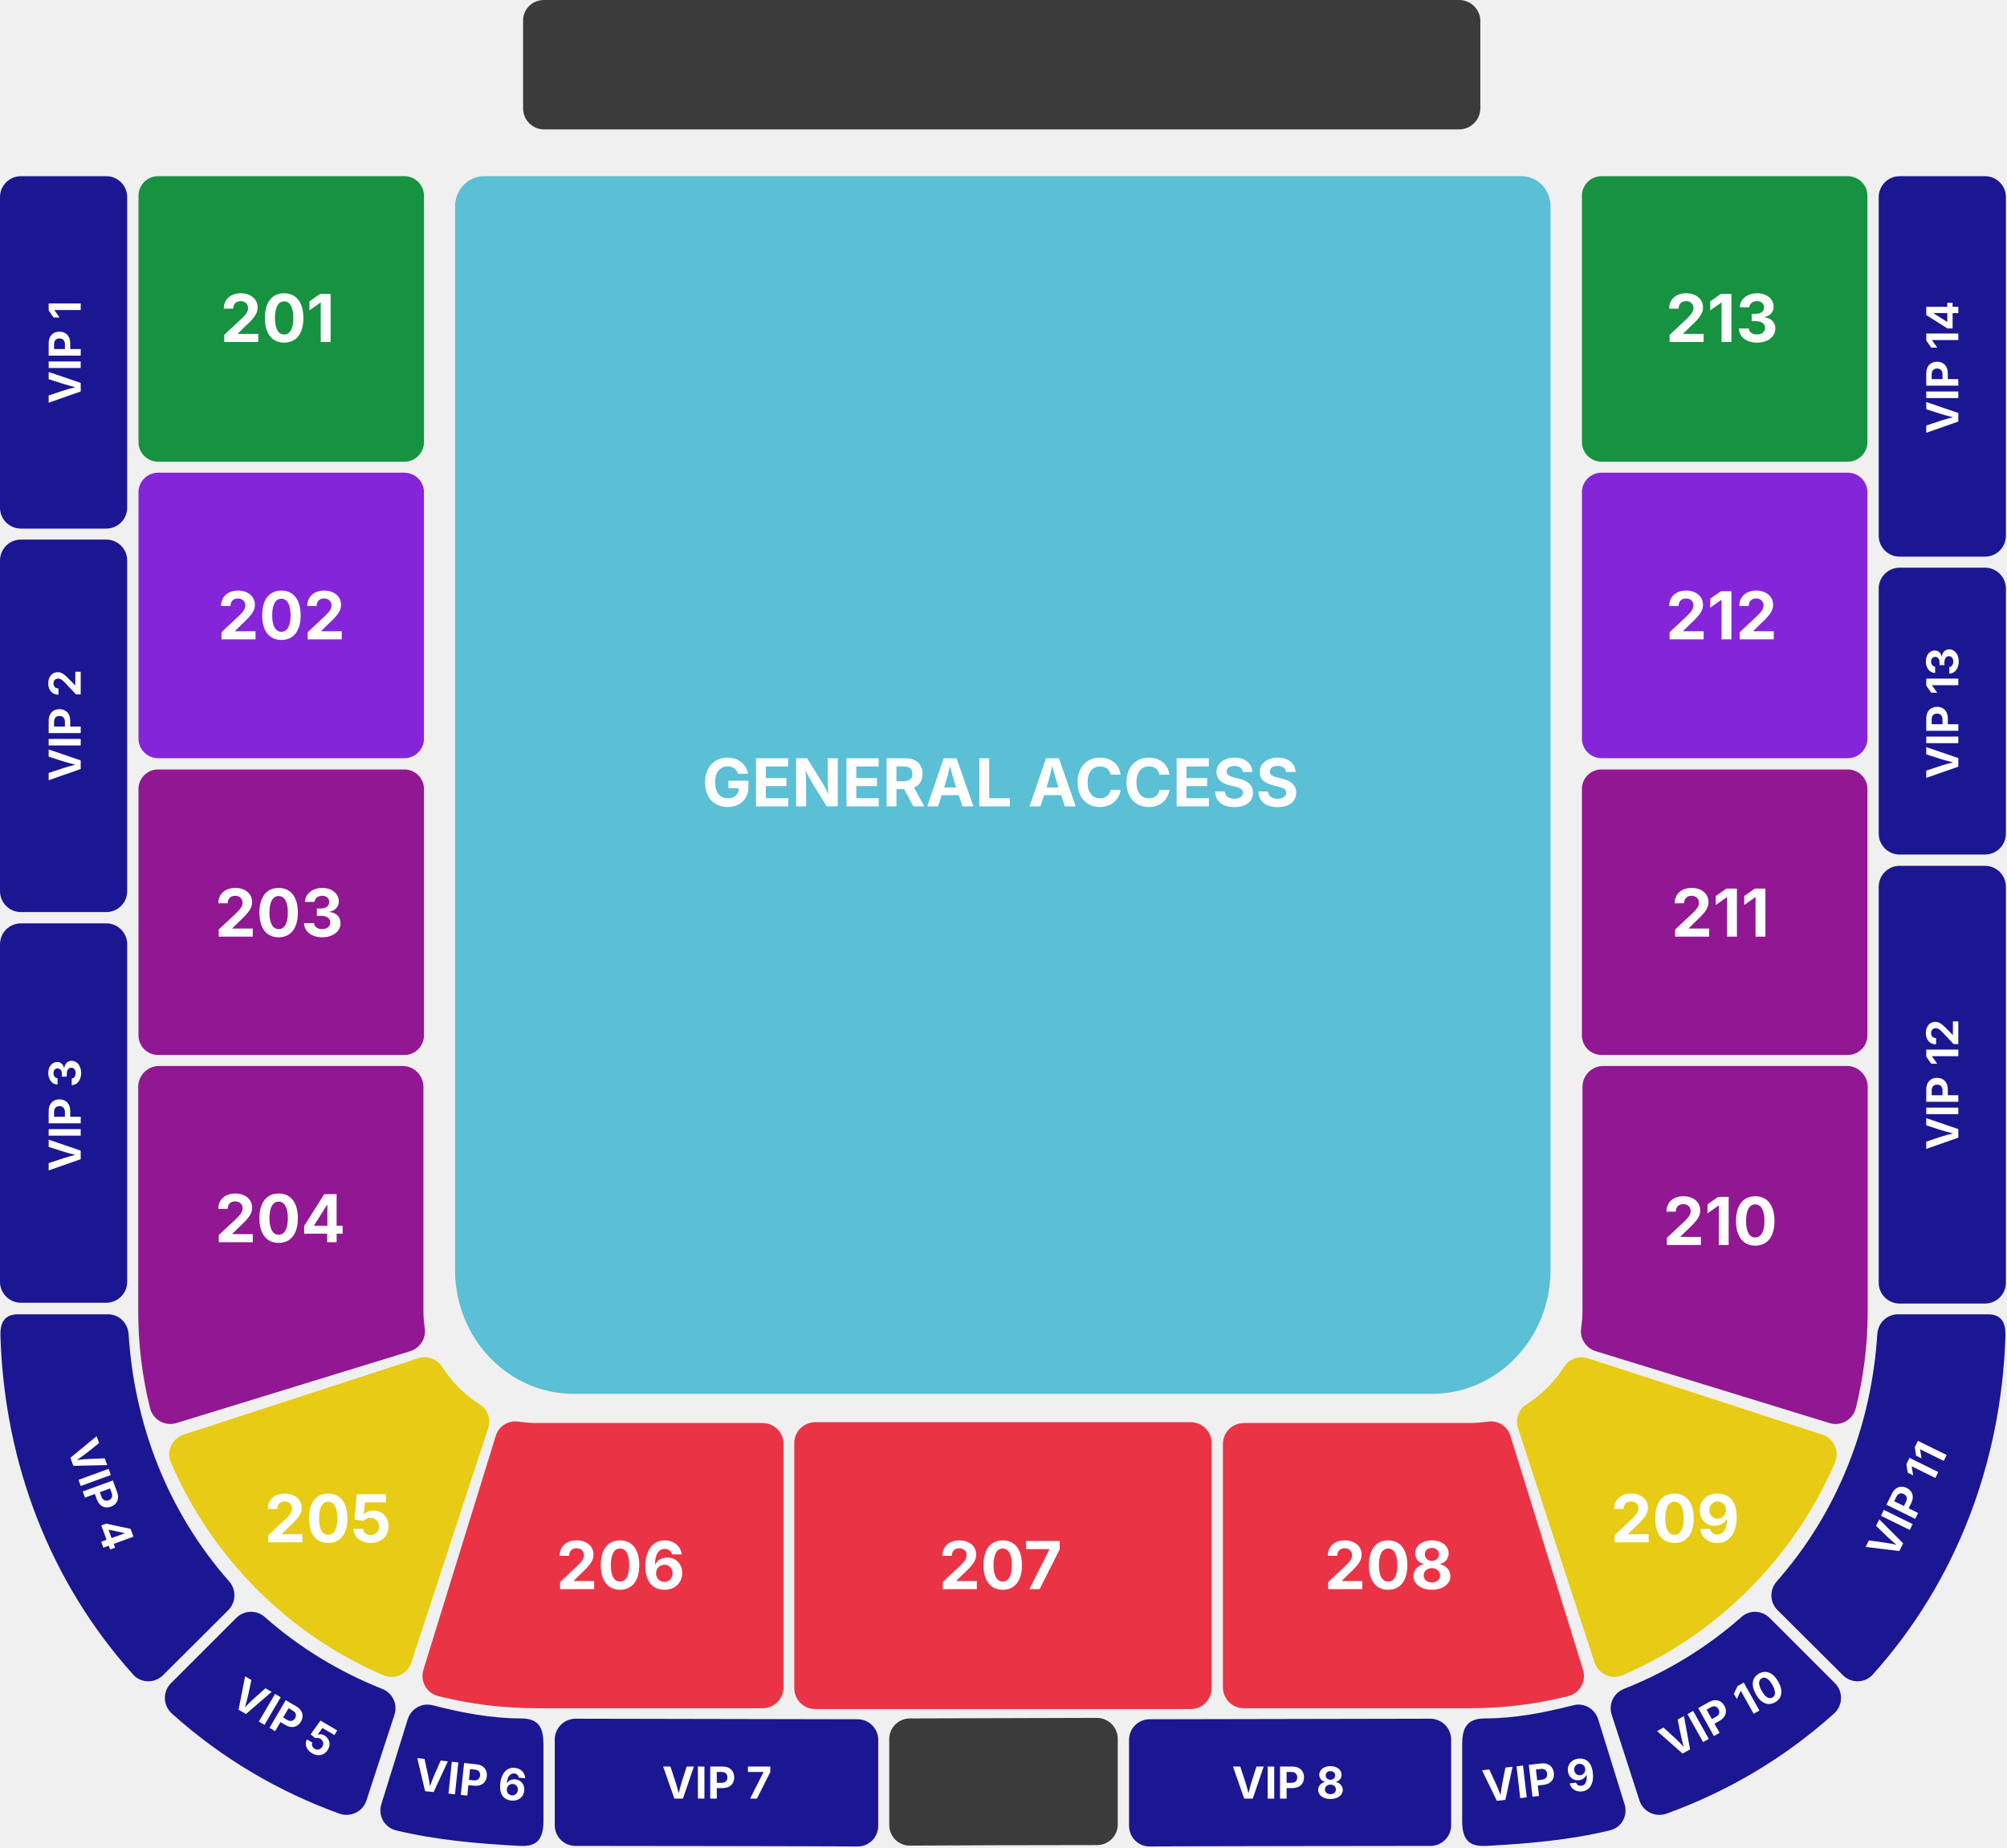
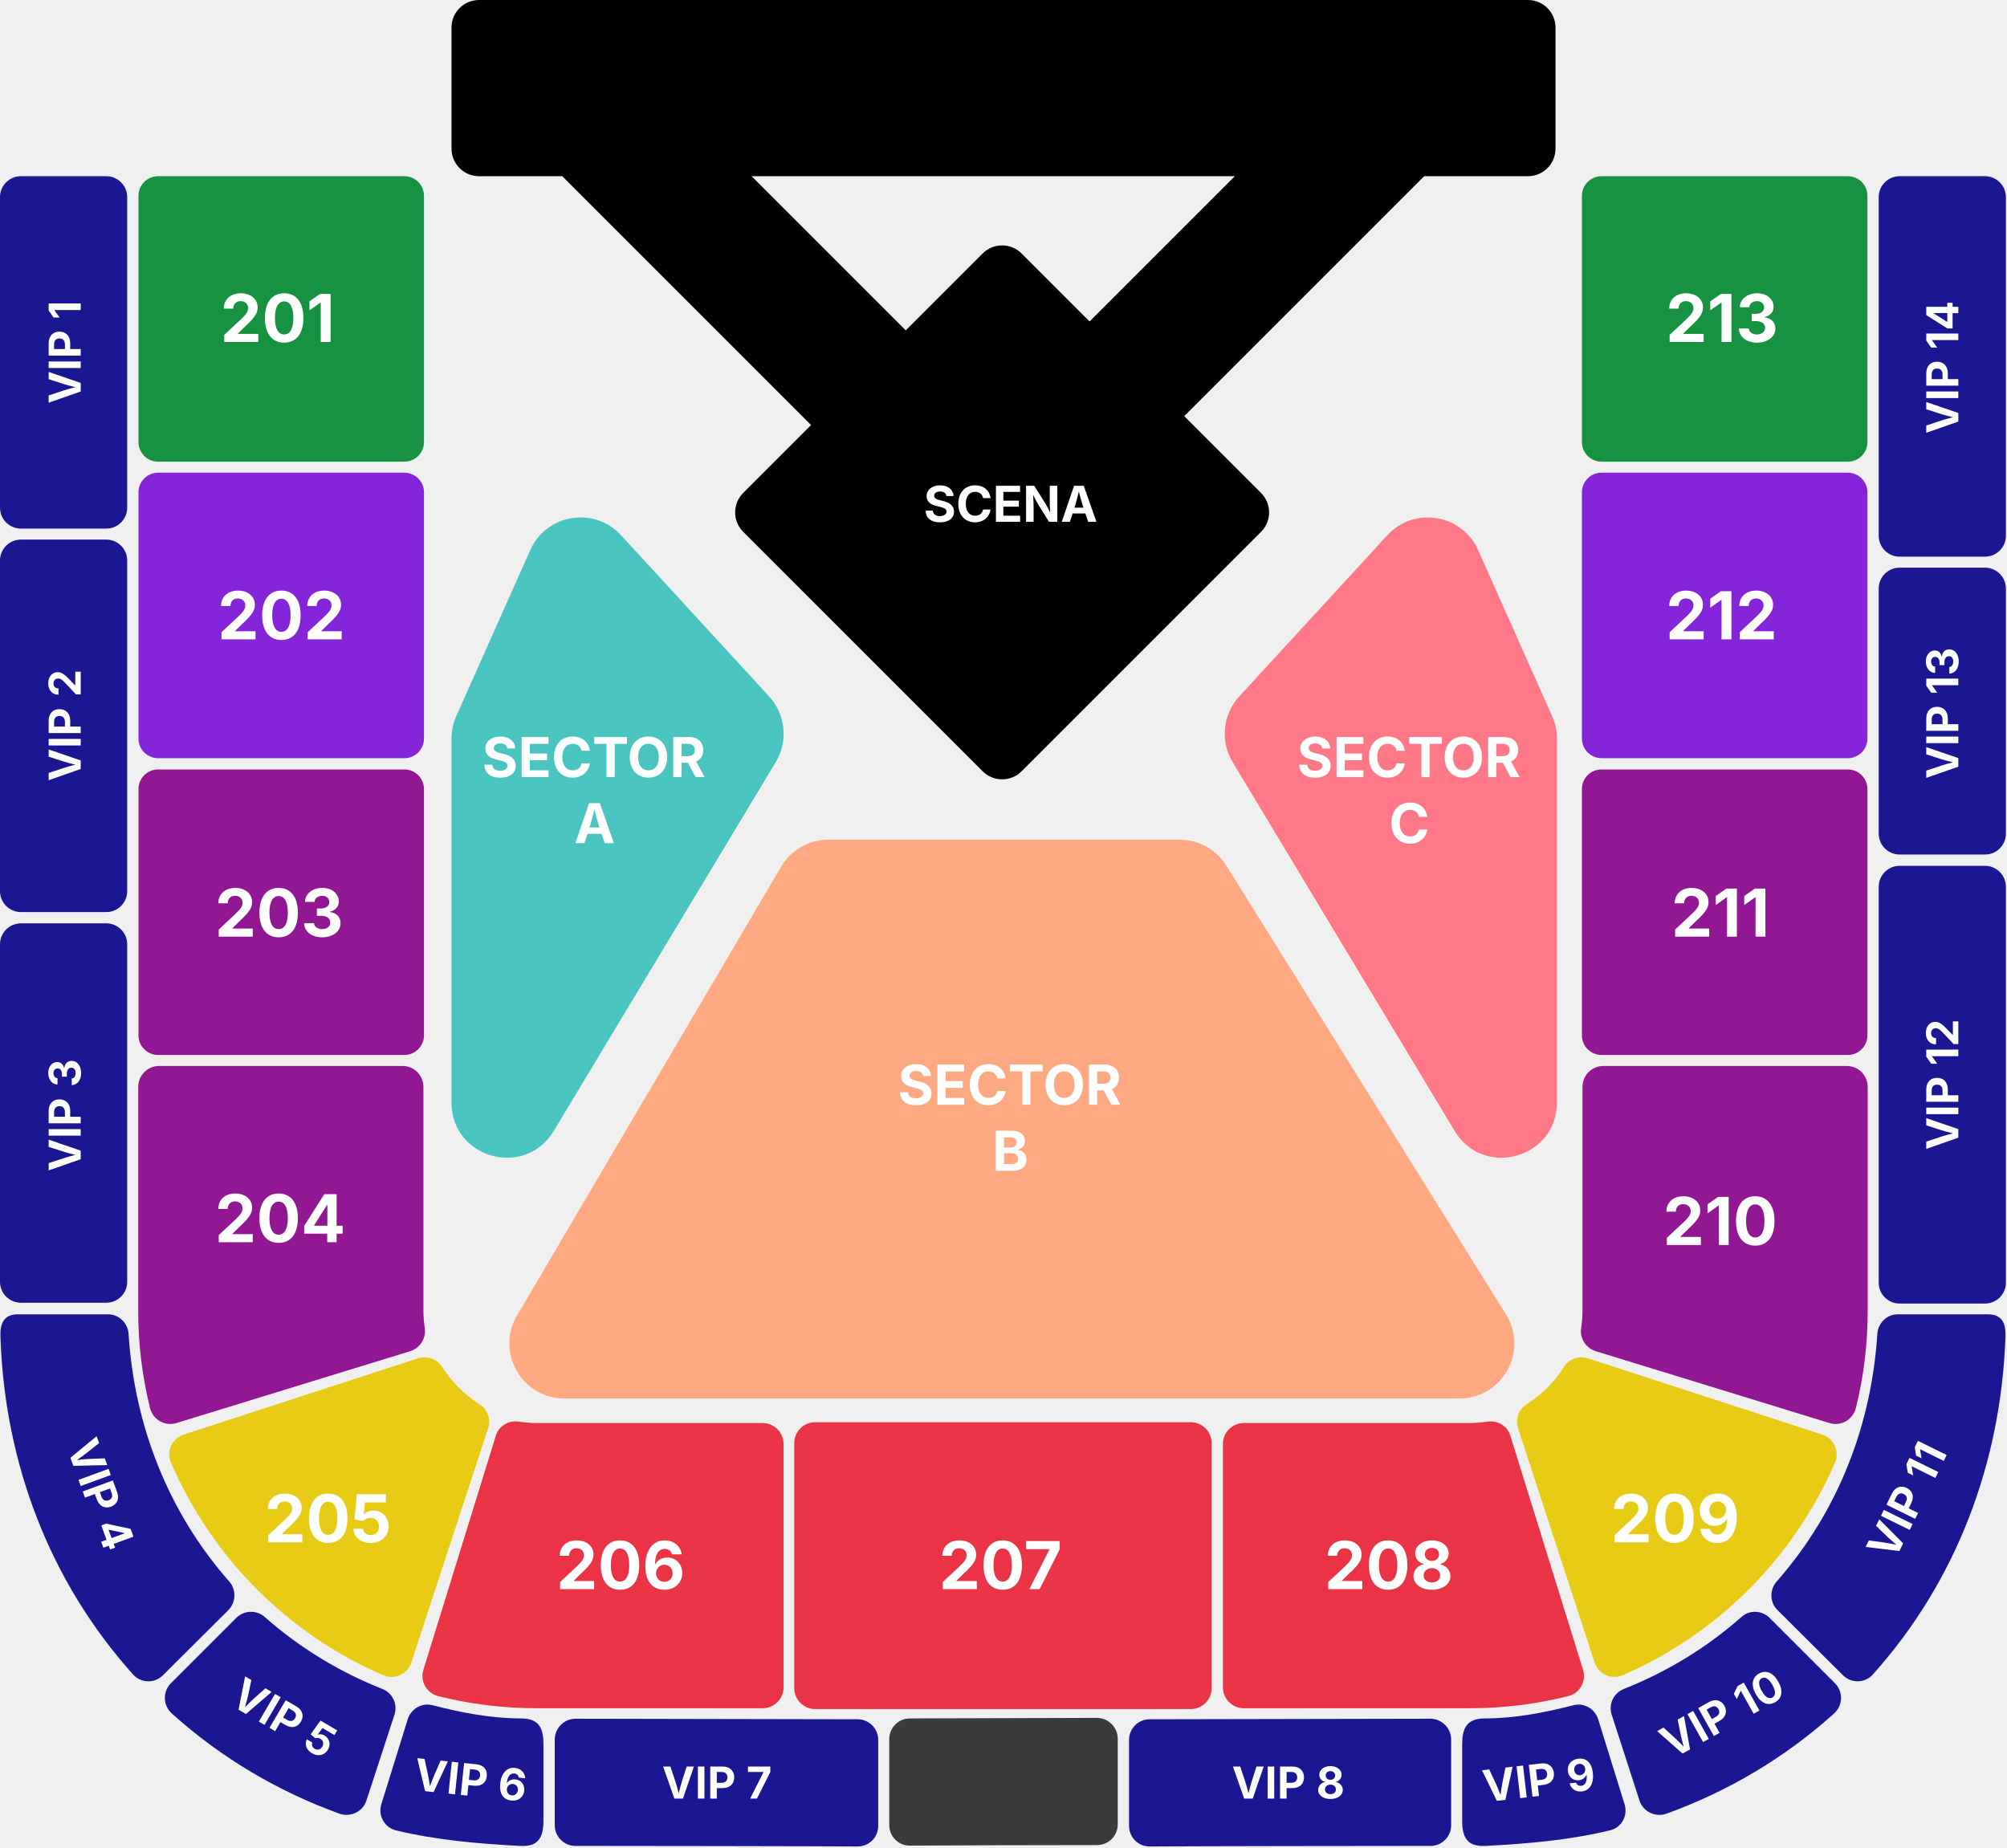
<svg xmlns="http://www.w3.org/2000/svg" width="729" height="671" viewBox="0 0 729 671" fill="none">
-   <g id="Arena" clip-path="url(#clip0_7_419)">
+   <g id="Arena" clip-path="url(#clip0_275_2)">
    <g id="vip14">
      <path id="Vector" d="M690 64H721C725.2 64 728.6 67.4 728.6 71.6V194.6C728.6 198.8 725.2 202.2 721 202.2H690C685.8 202.2 682.4 198.8 682.4 194.6V71.6C682.4 67.4 685.8 64 690 64Z" fill="#1B1792" />
      <text id="vip 14" transform="translate(696 158) rotate(-90)" fill="white" xml:space="preserve" style="white-space: pre" font-family="Inter" font-size="16" font-weight="bold" letter-spacing="0em">
        <tspan x="0.406" y="15.318">VIP 14</tspan>
      </text>
    </g>
    <g id="vip13">
      <path id="Vector_2" d="M690 206.2H721C725.2 206.2 728.6 209.6 728.6 213.8V302.8C728.6 307 725.2 310.4 721 310.4H690C685.8 310.4 682.4 307 682.4 302.8V213.8C682.4 209.6 685.8 206.2 690 206.2Z" fill="#1B1792" />
      <text id="vip 13" transform="translate(696 283) rotate(-90)" fill="white" xml:space="preserve" style="white-space: pre" font-family="Inter" font-size="16" font-weight="bold" letter-spacing="0em">
        <tspan x="0.055" y="15.318">VIP 13</tspan>
      </text>
    </g>
    <g id="vip12">
      <path id="Vector_3" d="M690 314.5H721C725.2 314.5 728.6 317.9 728.6 322.1V465.9C728.6 470.1 725.2 473.5 721 473.5H690C685.8 473.5 682.4 470.1 682.4 465.9V322.1C682.4 317.9 685.8 314.5 690 314.5Z" fill="#1B1792" />
      <text id="vip 12" transform="translate(696 418) rotate(-90)" fill="white" xml:space="preserve" style="white-space: pre" font-family="Inter" font-size="16" font-weight="bold" letter-spacing="0em">
        <tspan x="0.289" y="15.318">VIP 12</tspan>
      </text>
    </g>
    <g id="vip11">
      <path id="Vector_4" d="M669.4 608.5C672.5 611.6 677.5 611.4 680.3 608.2C710.8 574.2 726.7 531.2 728.4 486.4C728.5 483.6 729 477.4 722.1 477.4H689.4C685.4 477.4 682.2 480.5 681.9 484.5C679.8 517.5 667.7 549.1 645.3 574.5C642.7 577.5 642.8 582 645.6 584.8L669.4 608.5Z" fill="#1B1792" />
      <text id="vip 11" transform="translate(674 561) rotate(-63.7686)" fill="white" xml:space="preserve" style="white-space: pre" font-family="Inter" font-size="16" font-weight="bold" letter-spacing="0em">
        <tspan x="0.414" y="15.318">VIP 11</tspan>
      </text>
    </g>
    <g id="vip10">
      <path id="Vector_5" d="M632.6 587.3C619.7 598.7 605.2 607.4 589.8 613.5C586.1 615 584.2 619 585.4 622.8L595.5 654C596.8 658.1 601.3 660.2 605.3 658.8C627.4 650.8 648.1 638.7 666.2 622.4C669.4 619.5 669.6 614.5 666.5 611.4L642.8 587.7C640 584.9 635.5 584.7 632.6 587.3Z" fill="#1B1792" />
      <text id="vip 10" transform="translate(599.5 625.939) rotate(-29.2431)" fill="white" xml:space="preserve" style="white-space: pre" font-family="Inter" font-size="16" font-weight="bold" letter-spacing="0em">
        <tspan x="0.32" y="15.318">VIP 10</tspan>
      </text>
    </g>
    <g id="vip9">
      <path id="Vector_6" d="M590.1 655.4L580.5 624.5C579.3 620.7 575.4 618.4 571.5 619.4C561 622.1 550.2 624.2 539.3 624.2C532.5 624.2 531.1 628.1 531.1 633.7V661.5C531.1 669.5 534.8 670.7 539.8 670.5C555 669.7 570 668.4 584.6 664.9C588.9 664 591.4 659.6 590.1 655.4Z" fill="#1B1792" />
      <text id="vip 9" transform="translate(537.045 639.484) rotate(-6.61963)" fill="white" xml:space="preserve" style="white-space: pre" font-family="Inter" font-size="16" font-weight="bold" letter-spacing="0em">
        <tspan x="0.461" y="15.318">VIP 9</tspan>
      </text>
    </g>
    <g id="vip8">
      <path id="Vector_7" d="M519.5 624.3L417.6 624.5C413.4 624.5 410.1 627.9 410.1 632V663.2C410.1 667.4 413.5 670.8 417.7 670.7C432.3 670.6 498.7 670.5 519.6 670.5C523.8 670.5 527.1 667.1 527.1 663V631.9C527.1 627.7 523.7 624.3 519.5 624.3Z" fill="#1B1792" />
      <text id="vip 8" transform="translate(447 638)" fill="white" xml:space="preserve" style="white-space: pre" font-family="Inter" font-size="16" font-weight="bold" letter-spacing="0em">
        <tspan x="0.453" y="15.318">VIP 8</tspan>
      </text>
    </g>
    <g id="vip7">
      <path id="Vector_8" d="M209.1 624.3L311.5 624.5C315.7 624.5 319 627.9 319 632V663.2C319 667.4 315.6 670.8 311.4 670.7C296.8 670.6 229.8 670.5 209 670.5C204.8 670.5 201.5 667.1 201.5 663V631.9C201.5 627.7 204.9 624.3 209.1 624.3Z" fill="#1B1792" />
      <text id="vip 7" transform="translate(240 638)" fill="white" xml:space="preserve" style="white-space: pre" font-family="Inter" font-size="16" font-weight="bold" letter-spacing="0em">
        <tspan x="0.484" y="15.318">VIP 7</tspan>
      </text>
    </g>
    <g id="vip6">
      <path id="Vector_9" d="M138.5 655.4L148.1 624.5C149.3 620.7 153.2 618.4 157.1 619.4C167.6 622.1 178.4 624.2 189.3 624.2C196.1 624.2 197.4 628.1 197.4 633.7V661.5C197.4 669.5 193.7 670.7 188.8 670.5C173.6 669.7 158.6 668.4 144 664.9C139.8 664 137.2 659.6 138.5 655.4Z" fill="#1B1792" />
-       <text id="vip 6" transform="translate(151.095 634.879) rotate(5.9376)" fill="white" xml:space="preserve" style="white-space: pre" font-family="Inter" font-size="16" font-weight="bold" letter-spacing="0em">
+       <text id="vip 6" transform="translate(151.095 634.878) rotate(5.9376)" fill="white" xml:space="preserve" style="white-space: pre" font-family="Inter" font-size="16" font-weight="bold" letter-spacing="0em">
        <tspan x="0.461" y="15.318">VIP 6</tspan>
      </text>
    </g>
    <g id="vip5">
      <path id="Vector_10" d="M96.1 587.3C109 598.7 123.5 607.4 138.9 613.5C142.6 615 144.5 619 143.3 622.8L133.1 654C131.8 658.1 127.3 660.2 123.3 658.8C101.2 650.8 80.5 638.7 62.4 622.4C59.2 619.5 59 614.5 62.1 611.4L85.8 587.7C88.6 584.9 93.1 584.7 96.1 587.3Z" fill="#1B1792" />
-       <text id="vip 5" transform="translate(90.4777 605.506) rotate(30.402)" fill="white" xml:space="preserve" style="white-space: pre" font-family="Inter" font-size="16" font-weight="bold" letter-spacing="0em">
+       <text id="vip 5" transform="translate(90.4778 605.506) rotate(30.402)" fill="white" xml:space="preserve" style="white-space: pre" font-family="Inter" font-size="16" font-weight="bold" letter-spacing="0em">
        <tspan x="0.086" y="15.318">VIP 5</tspan>
      </text>
    </g>
    <g id="vip4">
      <path id="Vector_11" d="M59.2 608.5C56.1 611.6 51.1 611.4 48.3 608.2C17.8 574.2 1.8 531.2 0.2 486.4C0.1 483.6 -0.4 477.4 6.5 477.4H39.2C43.2 477.4 46.4 480.5 46.7 484.5C48.8 517.5 60.9 549.1 83.3 574.5C85.9 577.5 85.7 582 83 584.8L59.2 608.5Z" fill="#1B1792" />
-       <text id="vip 4" transform="translate(38.298 519.756) rotate(69.8549)" fill="white" xml:space="preserve" style="white-space: pre" font-family="Inter" font-size="16" font-weight="bold" letter-spacing="0em">
+       <text id="vip 4" transform="translate(38.2981 519.756) rotate(69.8549)" fill="white" xml:space="preserve" style="white-space: pre" font-family="Inter" font-size="16" font-weight="bold" letter-spacing="0em">
        <tspan x="0.32" y="15.318">VIP 4</tspan>
      </text>
    </g>
    <g id="vip3">
      <path id="Vector_12" d="M7.6 335.4H38.6C42.8 335.4 46.2 338.8 46.2 343V465.6C46.2 469.8 42.8 473.2 38.6 473.2H7.6C3.4 473.2 0 469.8 0 465.6V343C0 338.8 3.4 335.4 7.6 335.4Z" fill="#1B1792" />
      <text id="vip 3" transform="translate(14 426) rotate(-90)" fill="white" xml:space="preserve" style="white-space: pre" font-family="Inter" font-size="16" font-weight="bold" letter-spacing="0em">
        <tspan x="0.469" y="15.318">VIP 3</tspan>
      </text>
    </g>
    <g id="vip2">
      <path id="Vector_13" d="M7.6 196H38.6C42.8 196 46.2 199.4 46.2 203.6V323.7C46.2 327.9 42.8 331.3 38.6 331.3H7.6C3.4 331.3 0 327.9 0 323.7V203.6C0 199.4 3.4 196 7.6 196Z" fill="#1B1792" />
      <text id="vip 2" transform="translate(14 284) rotate(-90)" fill="white" xml:space="preserve" style="white-space: pre" font-family="Inter" font-size="16" font-weight="bold" letter-spacing="0em">
        <tspan x="0.203" y="15.318">VIP 2</tspan>
      </text>
    </g>
    <g id="vip1">
      <path id="Vector_14" d="M7.6 64H38.6C42.8 64 46.2 67.4 46.2 71.6V184.4C46.2 188.6 42.8 192 38.6 192H7.6C3.4 192 0 188.6 0 184.4V71.6C0 67.4 3.4 64 7.6 64Z" fill="#1B1792" />
      <text id="vip 1" transform="translate(14 147) rotate(-90)" fill="white" xml:space="preserve" style="white-space: pre" font-family="Inter" font-size="16" font-weight="bold" letter-spacing="0em">
        <tspan x="0.328" y="15.318">VIP 1</tspan>
      </text>
    </g>
-     <g id="2c51d686-c95b-46ab-ba12-df8ff2c14f3e">
+     <g id="213">
      <path id="Vector_15" d="M581.7 64H671.2C675.1 64 678.3 67.2 678.3 71.1V160.6C678.3 164.5 675.1 167.7 671.2 167.7H581.7C577.8 167.7 574.6 164.5 574.6 160.6V71.1C574.6 67.2 577.8 64 581.7 64Z" fill="#179240" />
-       <text id="213" fill="white" xml:space="preserve" style="white-space: pre" font-family="Inter" font-size="24" font-weight="bold" letter-spacing="0em">
+       <text id="213_2" fill="white" xml:space="preserve" style="white-space: pre" font-family="Inter" font-size="24" font-weight="bold" letter-spacing="0em">
        <tspan x="605" y="124.227">213</tspan>
      </text>
    </g>
    <g id="212">
      <path id="Vector_16" d="M581.7 171.7H671.2C675.1 171.7 678.3 174.9 678.3 178.8V268.3C678.3 272.2 675.1 275.4 671.2 275.4H581.7C577.8 275.4 574.6 272.2 574.6 268.3V178.8C574.6 174.9 577.8 171.7 581.7 171.7Z" fill="#8525D9" />
      <text id="212_2" fill="white" xml:space="preserve" style="white-space: pre" font-family="Inter" font-size="24" font-weight="bold" letter-spacing="0em">
        <tspan x="605" y="232.227">212</tspan>
      </text>
    </g>
    <g id="211">
      <path id="Vector_17" d="M581.7 279.5H671.2C675.1 279.5 678.3 282.7 678.3 286.6V376.1C678.3 380 675.1 383.2 671.2 383.2H581.7C577.8 383.2 574.6 380 574.6 376.1V286.6C574.6 282.6 577.8 279.5 581.7 279.5Z" fill="#921792" />
      <text id="211_2" fill="white" xml:space="preserve" style="white-space: pre" font-family="Inter" font-size="24" font-weight="bold" letter-spacing="0em">
        <tspan x="607" y="340.227">211</tspan>
      </text>
    </g>
    <g id="210">
      <path id="Vector_18" d="M664.5 516.9C668.7 518.2 673 515.7 674.1 511.5C676.9 500.2 678.4 488.4 678.4 476.2V394.8C678.4 390.6 675 387.2 670.8 387.2H582.4C578.2 387.2 574.8 390.6 574.8 394.8V476.2C574.8 478.4 574.6 480.5 574.3 482.6C573.8 486.2 576.1 489.7 579.6 490.8L664.5 516.9Z" fill="#921792" />
      <text id="210_2" fill="white" xml:space="preserve" style="white-space: pre" font-family="Inter" font-size="24" font-weight="bold" letter-spacing="0em">
        <tspan x="604" y="452.227">210</tspan>
      </text>
    </g>
    <g id="209">
      <path id="Vector_19" d="M568.1 496.5C564.6 502 560 506.6 554.5 510.1C551.6 511.9 550.3 515.5 551.4 518.8L579.2 603.9C580.6 608.1 585.3 610.3 589.4 608.5C623.9 593.6 651.6 565.8 666.5 531.3C668.3 527.2 666.1 522.5 661.9 521.1L576.8 493.4C573.5 492.3 569.9 493.6 568.1 496.5Z" fill="#E7CB15" />
      <text id="209_2" fill="white" xml:space="preserve" style="white-space: pre" font-family="Inter" font-size="24" font-weight="bold" letter-spacing="0em">
        <tspan x="585" y="560.227">209</tspan>
      </text>
    </g>
    <g id="208">
      <path id="Vector_20" d="M548.6 521.5C547.5 517.9 543.9 515.8 540.3 516.4C538.1 516.7 535.9 516.9 533.7 516.9H451.8C447.6 516.9 444.2 520.3 444.2 524.5V612.9C444.2 617.1 447.6 620.5 451.8 620.5H533.7C546.1 620.5 558.1 619 569.6 616.1C573.8 615.1 576.3 610.7 575 606.5L548.6 521.5Z" fill="#EA3446" />
      <text id="208_2" fill="white" xml:space="preserve" style="white-space: pre" font-family="Inter" font-size="24" font-weight="bold" letter-spacing="0em">
        <tspan x="481" y="577.227">208</tspan>
      </text>
    </g>
    <g id="207">
      <path id="Vector_21" d="M296.1 516.6H432.5C436.7 516.6 440.1 520 440.1 524.2V613.2C440.1 617.4 436.7 620.8 432.5 620.8H296.1C291.9 620.8 288.5 617.4 288.5 613.2V524.2C288.5 520 291.9 516.6 296.1 516.6Z" fill="#EA3446" />
      <text id="207_2" fill="white" xml:space="preserve" style="white-space: pre" font-family="Inter" font-size="24" font-weight="bold" letter-spacing="0em">
        <tspan x="341" y="577.227">207</tspan>
      </text>
    </g>
    <g id="206">
      <path id="Vector_22" d="M180.1 521.5C181.2 517.9 184.8 515.8 188.5 516.4C190.7 516.7 192.9 516.9 195.1 516.9H277C281.2 516.9 284.6 520.3 284.6 524.5V612.9C284.6 617.1 281.2 620.5 277 620.5H195.1C182.7 620.5 170.7 619 159.2 616.1C155 615.1 152.5 610.7 153.8 606.5L180.1 521.5Z" fill="#EA3446" />
      <text id="206_2" fill="white" xml:space="preserve" style="white-space: pre" font-family="Inter" font-size="24" font-weight="bold" letter-spacing="0em">
        <tspan x="202" y="577.227">206</tspan>
      </text>
    </g>
    <g id="205">
      <path id="Vector_23" d="M160.6 496.5C164.1 502 168.7 506.6 174.2 510.1C177.1 511.9 178.4 515.5 177.3 518.8L149.4 603.9C148 608.1 143.3 610.3 139.2 608.5C104.6 593.6 77 565.8 62.1 531.3C60.3 527.2 62.5 522.5 66.7 521.1L151.8 493.4C155.1 492.3 158.7 493.6 160.6 496.5Z" fill="#E7CB15" />
      <text id="205_2" fill="white" xml:space="preserve" style="white-space: pre" font-family="Inter" font-size="24" font-weight="bold" letter-spacing="0em">
        <tspan x="96" y="560.227">205</tspan>
      </text>
    </g>
    <g id="204">
      <path id="Vector_24" d="M64.1 516.9C59.9 518.2 55.6 515.7 54.5 511.5C51.7 500.2 50.2 488.4 50.2 476.2V394.8C50.2 390.6 53.6 387.2 57.8 387.2H146.2C150.4 387.2 153.8 390.6 153.8 394.8V476.2C153.8 478.4 154 480.5 154.3 482.6C154.8 486.2 152.5 489.7 149 490.8L64.1 516.9Z" fill="#921792" />
      <text id="204_2" fill="white" xml:space="preserve" style="white-space: pre" font-family="Inter" font-size="24" font-weight="bold" letter-spacing="0em">
        <tspan x="78" y="451.227">204</tspan>
      </text>
    </g>
    <g id="203">
      <path id="Vector_25" d="M57.4 279.5H146.9C150.8 279.5 154 282.7 154 286.6V376.1C154 380 150.8 383.2 146.9 383.2H57.4C53.5 383.2 50.3 380 50.3 376.1V286.6C50.3 282.7 53.5 279.5 57.4 279.5Z" fill="#921792" />
      <text id="203_2" fill="white" xml:space="preserve" style="white-space: pre" font-family="Inter" font-size="24" font-weight="bold" letter-spacing="0em">
        <tspan x="78" y="340.227">203</tspan>
      </text>
    </g>
    <g id="202">
      <path id="Vector_26" d="M57.4 171.7H146.9C150.8 171.7 154 174.9 154 178.8V268.3C154 272.2 150.8 275.4 146.9 275.4H57.4C53.5 275.4 50.3 272.2 50.3 268.3V178.8C50.3 174.9 53.5 171.7 57.4 171.7Z" fill="#8525D9" />
      <text id="202_2" fill="white" xml:space="preserve" style="white-space: pre" font-family="Inter" font-size="24" font-weight="bold" letter-spacing="0em">
        <tspan x="79" y="232.227">202</tspan>
      </text>
    </g>
    <g id="201">
      <path id="Vector_27" d="M57.4 64H146.9C150.8 64 154 67.2 154 71.1V160.6C154 164.5 150.8 167.7 146.9 167.7H57.4C53.5 167.7 50.3 164.5 50.3 160.6V71.1C50.3 67.2 53.5 64 57.4 64Z" fill="#179240" />
      <text id="201_2" fill="white" xml:space="preserve" style="white-space: pre" font-family="Inter" font-size="24" font-weight="bold" letter-spacing="0em">
        <tspan x="80" y="124.227">201</tspan>
      </text>
    </g>
-     <g id="gena">
-       <path id="Vector_28" d="M520.2 506.3H208.3C184.6 506.3 165.3 486.119 165.3 461.338V74.979C165.3 68.914 170 64 175.8 64H552.7C558.5 64 563.2 68.914 563.2 74.979V461.338C563.2 486.119 543.9 506.3 520.2 506.3Z" fill="#5BBFD6" />
-       <text id="general access" fill="white" xml:space="preserve" style="white-space: pre" font-family="Inter" font-size="24" font-weight="bold" letter-spacing="0em">
-         <tspan x="255" y="292.902">GENERAL ACCESS</tspan>
-       </text>
-     </g>
-     <path id="Vector_29" d="M197.602 0H530.002C534.202 0 537.702 3.4 537.702 7.6V39.3C537.702 43.5 534.302 47 530.002 47H197.602C193.402 47 190.002 43.6 190.002 39.3V7.6C189.902 3.4 193.302 0 197.602 0Z" fill="#3B3B3B" />
-     <path id="Vector_30" d="M398.4 624L330.5 624.2C326.3 624.2 323 627.6 323 631.7V662.9C323 667.1 326.4 670.5 330.6 670.4C345.2 670.3 377.6 670.2 398.5 670.2C402.7 670.2 406 666.8 406 662.7V631.6C406 627.4 402.6 624 398.4 624Z" fill="#3B3B3B" />
+     <path id="Vector_28" d="M398.4 624L330.5 624.2C326.3 624.2 323 627.6 323 631.7V662.9C323 667.1 326.4 670.5 330.6 670.4C345.2 670.3 377.6 670.2 398.5 670.2C402.7 670.2 406 666.8 406 662.7V631.6C406 627.4 402.6 624 398.4 624Z" fill="#3B3B3B" />
+     <g id="Sector-A">
+       <path id="Vector 1" d="M164 268.255V400.491C164 420.761 190.682 428.171 201.135 410.805L281.782 276.822C286.358 269.22 285.379 259.513 279.377 252.978L225.601 194.429C215.867 183.831 198.461 186.673 192.603 199.817L165.732 260.114C164.59 262.676 164 265.45 164 268.255Z" fill="#4AC4C1" />
+       <text id="SECTORâ¨A" fill="white" xml:space="preserve" style="white-space: pre" font-family="Inter" font-size="20" font-weight="bold" letter-spacing="0em">
+         <tspan x="175.072" y="282.273">SECTOR + </tspan>
+         <tspan x="208.52" y="306.273">A</tspan>
+       </text>
+     </g>
+     <g id="Sector-C">
+       <path id="Vector 2" d="M565.5 268.255V400.491C565.5 420.761 538.818 428.171 528.365 410.805L447.718 276.822C443.142 269.22 444.121 259.513 450.123 252.978L503.899 194.429C513.633 183.831 531.039 186.673 536.897 199.817L563.768 260.114C564.91 262.676 565.5 265.45 565.5 268.255Z" fill="#FF7887" />
+       <text id="SECTORâ¨C" fill="white" xml:space="preserve" style="white-space: pre" font-family="Inter" font-size="20" font-weight="bold" letter-spacing="0em">
+         <tspan x="471.072" y="282.273">SECTOR + </tspan>
+         <tspan x="504.48" y="306.273">C</tspan>
+       </text>
+     </g>
+     <g id="Sector-B">
+       <path id="Polygon 1" d="M428.469 305C435.375 305 441.792 308.562 445.444 314.423L547.006 477.423C555.307 490.745 545.728 508 530.031 508H205.03C189.561 508 179.948 491.19 187.793 477.858L283.7 314.858C287.293 308.75 293.851 305 300.937 305H428.469Z" fill="#FFA983" />
+       <text id="SECTORâ¨B" fill="white" xml:space="preserve" style="white-space: pre" font-family="Inter" font-size="20" font-weight="bold" letter-spacing="0em">
+         <tspan x="326.072" y="401.273">SECTOR + </tspan>
+         <tspan x="360.389" y="425.273">B</tspan>
+       </text>
+     </g>
+     <g id="Scena">
+       <g id="Vector_29">
+         <path d="M356.929 92.071C360.834 88.166 367.166 88.166 371.071 92.071L458.045 179.045C461.95 182.95 461.95 189.282 458.045 193.187L371.071 280.161C367.166 284.067 360.834 284.067 356.929 280.161L269.955 193.187C266.05 189.282 266.05 182.95 269.955 179.045L356.929 92.071Z" fill="black" />
+         <path d="M201.932 7.071C205.838 3.166 212.169 3.166 216.074 7.071L349.434 140.431C353.34 144.336 353.34 150.668 349.434 154.573L329.187 174.82C325.282 178.725 318.951 178.725 315.045 174.82L181.685 41.46C177.78 37.555 177.78 31.223 181.685 27.318L201.932 7.071Z" fill="black" />
+         <path d="M519.599 7.071C515.694 3.166 509.362 3.166 505.457 7.071L376.071 136.457C372.166 140.362 372.166 146.694 376.071 150.599L396.318 170.846C400.223 174.751 406.555 174.751 410.46 170.846L539.846 41.46C543.751 37.555 543.751 31.223 539.846 27.318L519.599 7.071Z" fill="black" />
+         <path d="M565 10C565 4.477 560.523 3.37909e-05 555 3.33081e-05L174 0C168.477 -4.82822e-07 164 4.477 164 10L164 54C164 59.523 168.477 64 174 64L555 64C560.523 64 565 59.523 565 54V10Z" fill="black" />
+       </g>
+       <text id="scena" fill="white" xml:space="preserve" style="white-space: pre" font-family="Inter" font-size="18" font-weight="bold" letter-spacing="0em">
+         <tspan x="335.474" y="189.545">SCENA</tspan>
+       </text>
+     </g>
  </g>
  <defs>
-     <clipPath id="clip0_7_419">
+     <clipPath id="clip0_275_2">
      <rect width="728.6" height="670.8" fill="white" />
    </clipPath>
  </defs>
</svg>
